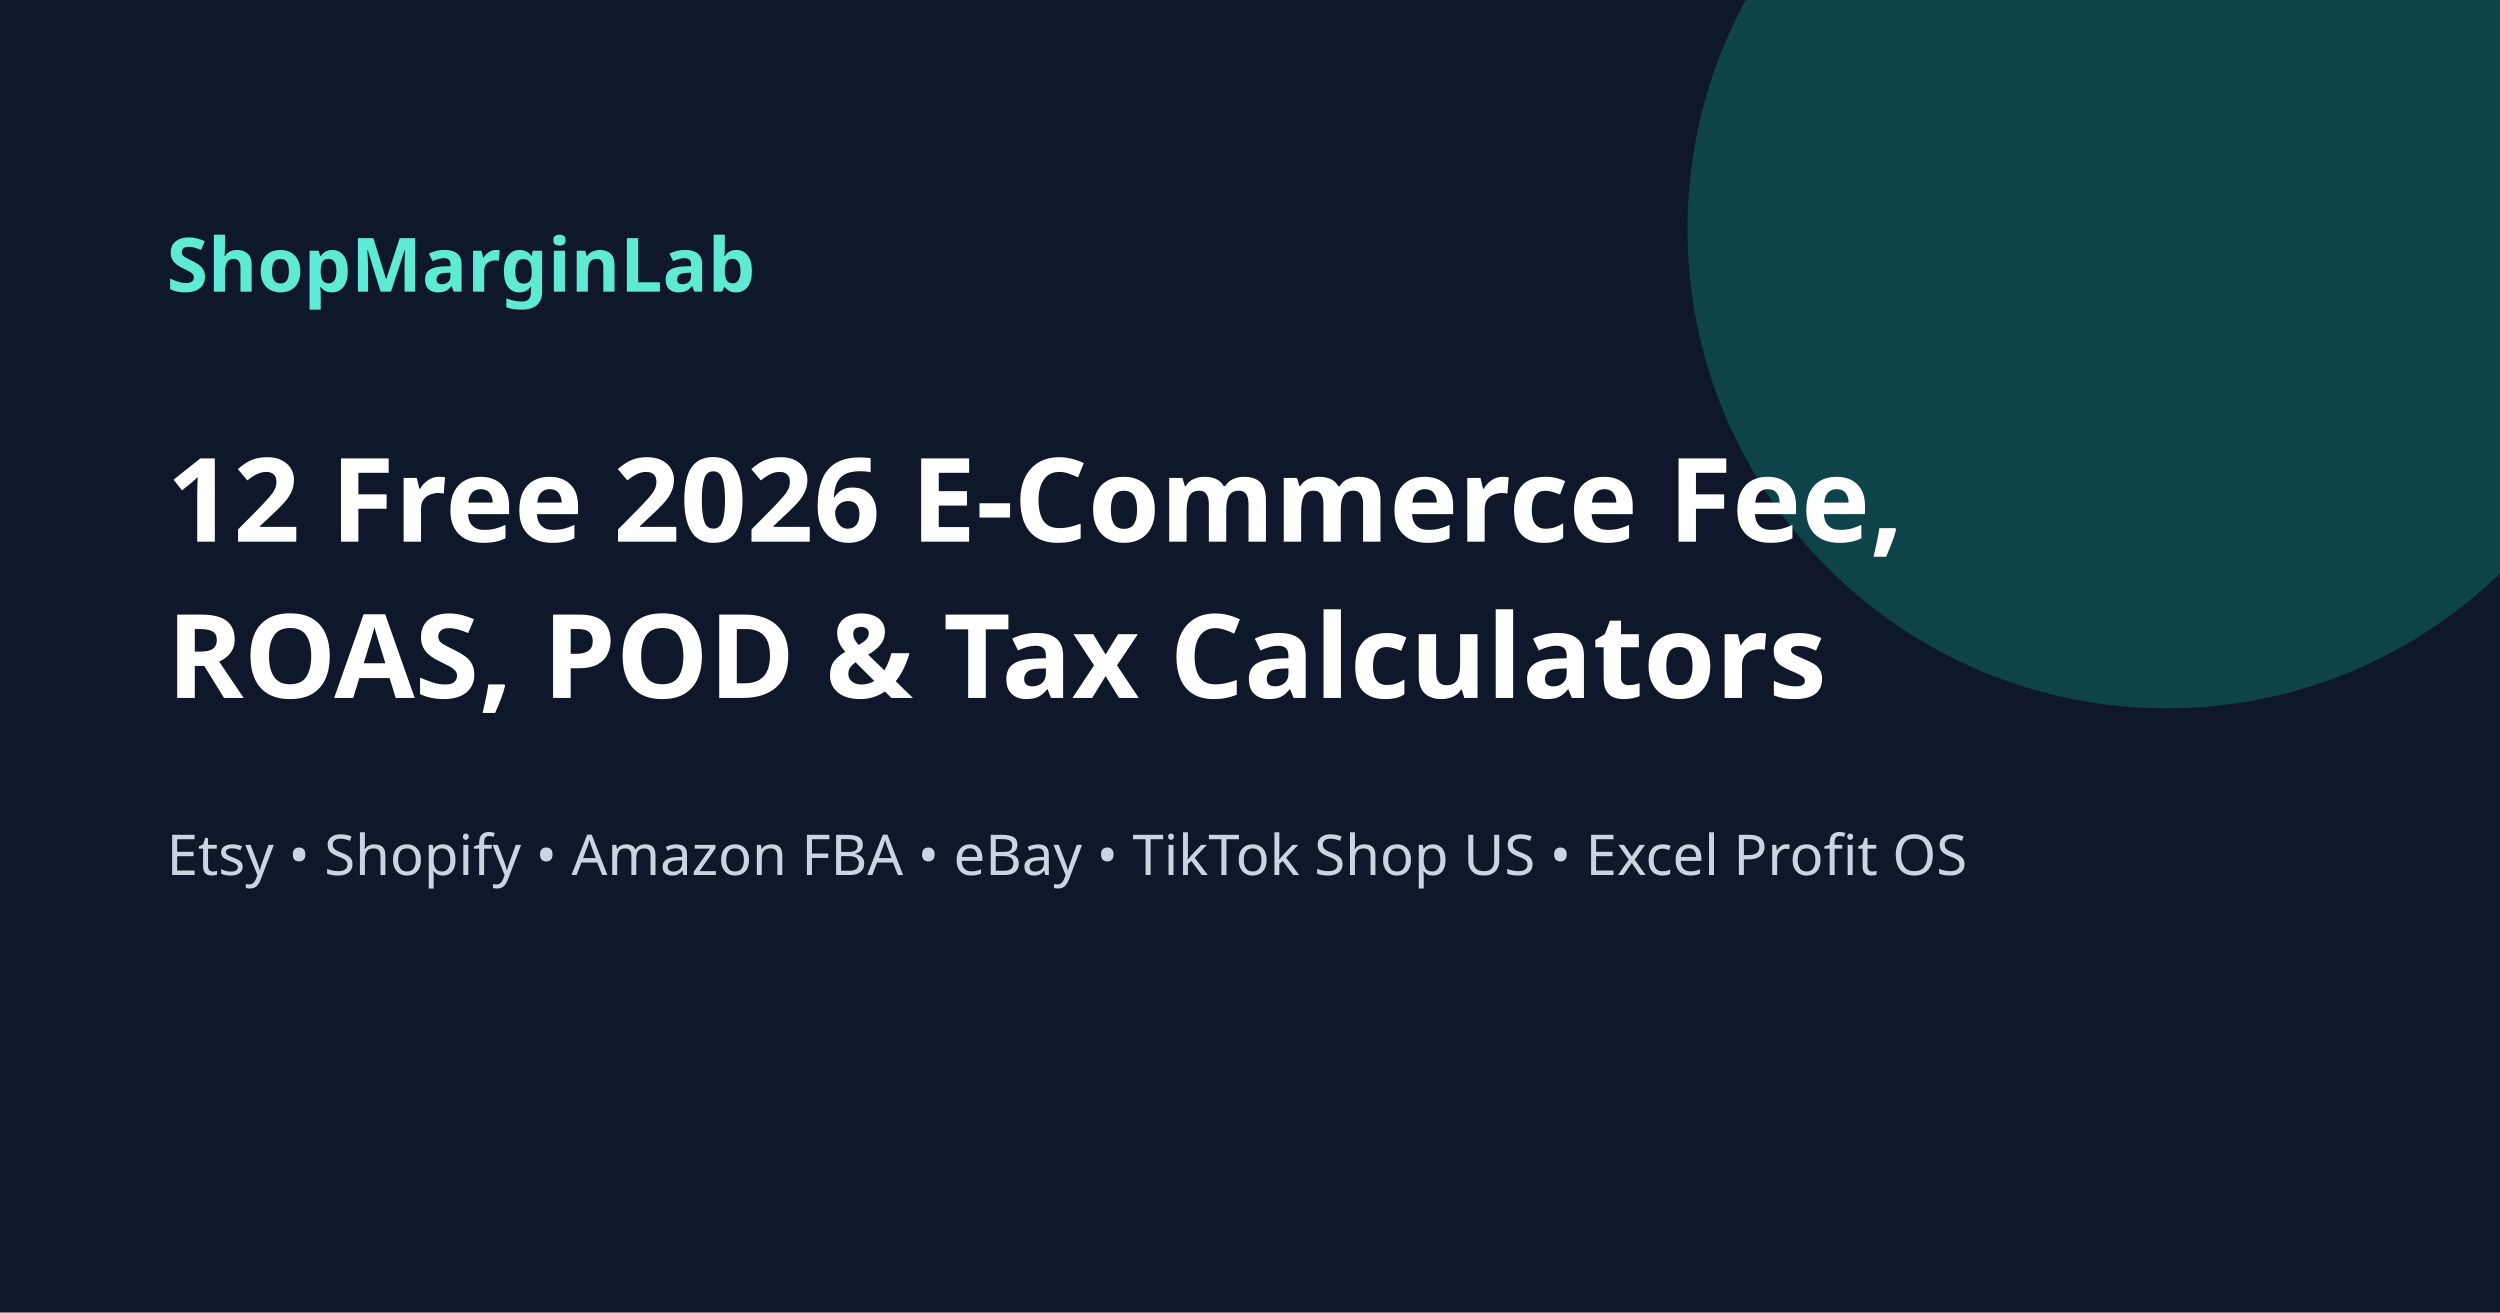
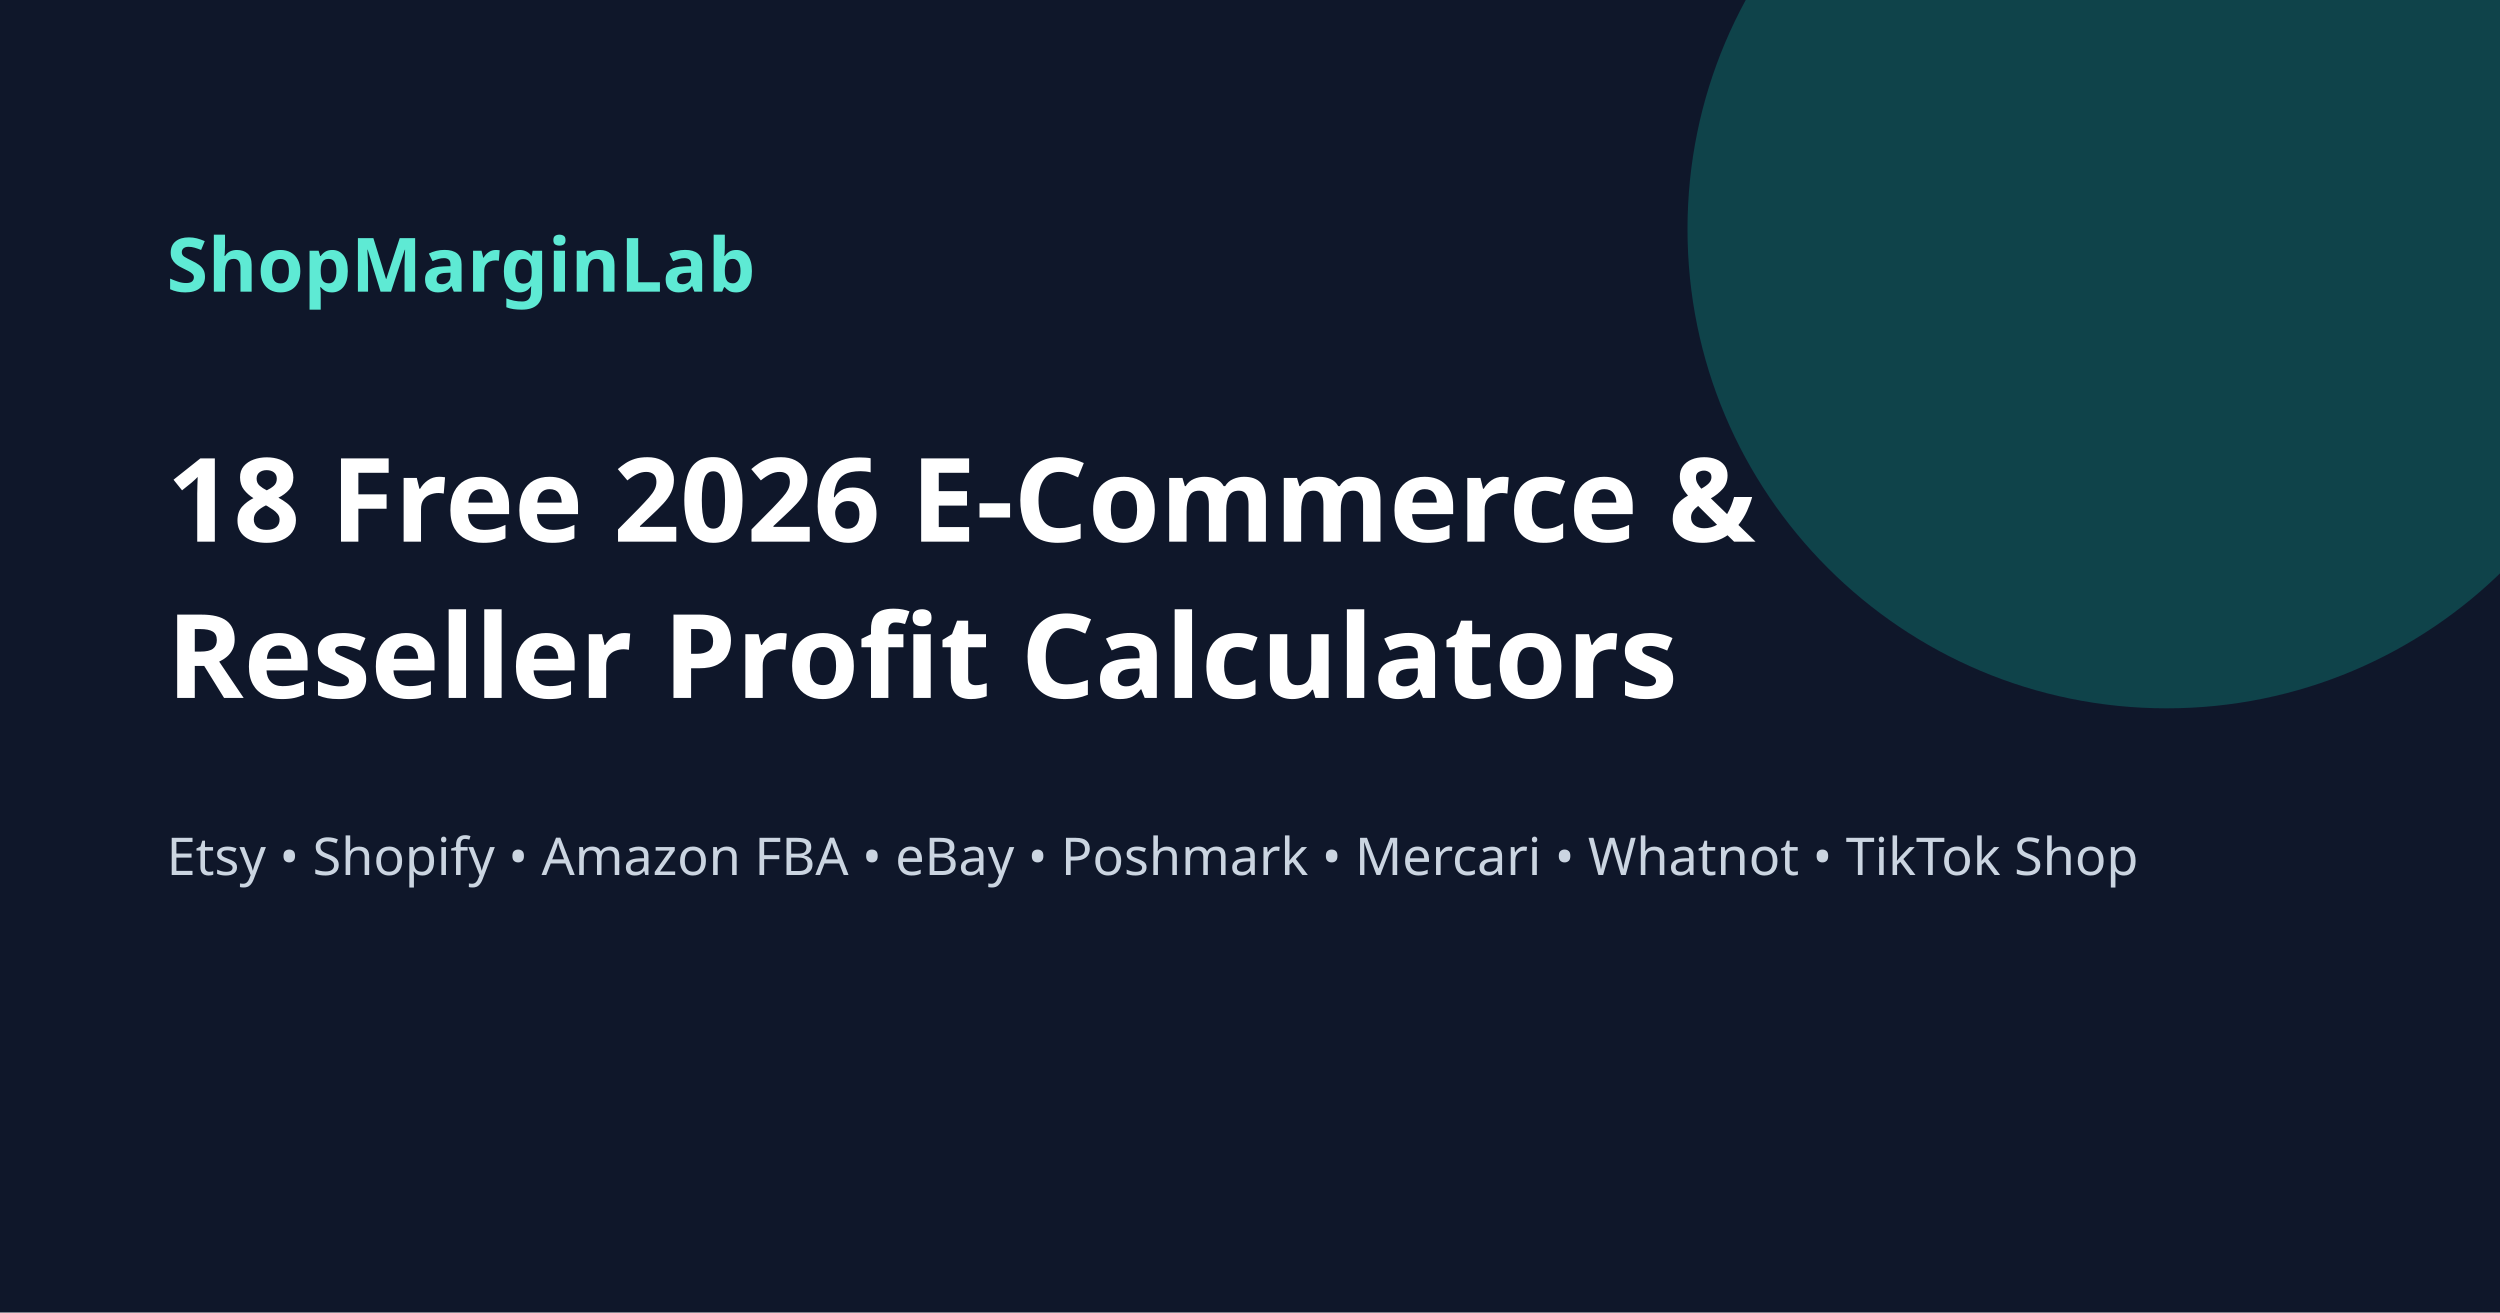
<svg xmlns="http://www.w3.org/2000/svg" width="1200" height="630" viewBox="0 0 1200 630">
  <rect width="1200" height="630" fill="#0f172a" />
  <circle cx="1040" cy="110" r="230" fill="#0d9488" opacity="0.35" />
  <text x="80" y="140" font-family="system-ui, sans-serif" font-size="36" font-weight="800" fill="#5eead4">ShopMarginLab</text>
-   <text x="80" y="260" font-family="system-ui, sans-serif" font-size="56" font-weight="800" fill="#ffffff">12 Free 2026 E-Commerce Fee,</text>
-   <text x="80" y="335" font-family="system-ui, sans-serif" font-size="56" font-weight="800" fill="#ffffff">ROAS, POD &amp; Tax Calculators</text>
-   <text x="80" y="420" font-family="system-ui, sans-serif" font-size="27" fill="#cbd5e1">Etsy • Shopify • Amazon FBA • eBay • TikTok Shop US • Excel Profit OS</text>
+   <text x="80" y="260" font-family="system-ui, sans-serif" font-size="56" font-weight="800" fill="#ffffff">18 Free 2026 E-Commerce &amp;</text>
+   <text x="80" y="335" font-family="system-ui, sans-serif" font-size="56" font-weight="800" fill="#ffffff">Reseller Profit Calculators</text>
+   <text x="80" y="420" font-family="system-ui, sans-serif" font-size="25" fill="#cbd5e1">Etsy • Shopify • Amazon FBA • eBay • Poshmark • Mercari • Whatnot • TikTok Shop</text>
</svg>
